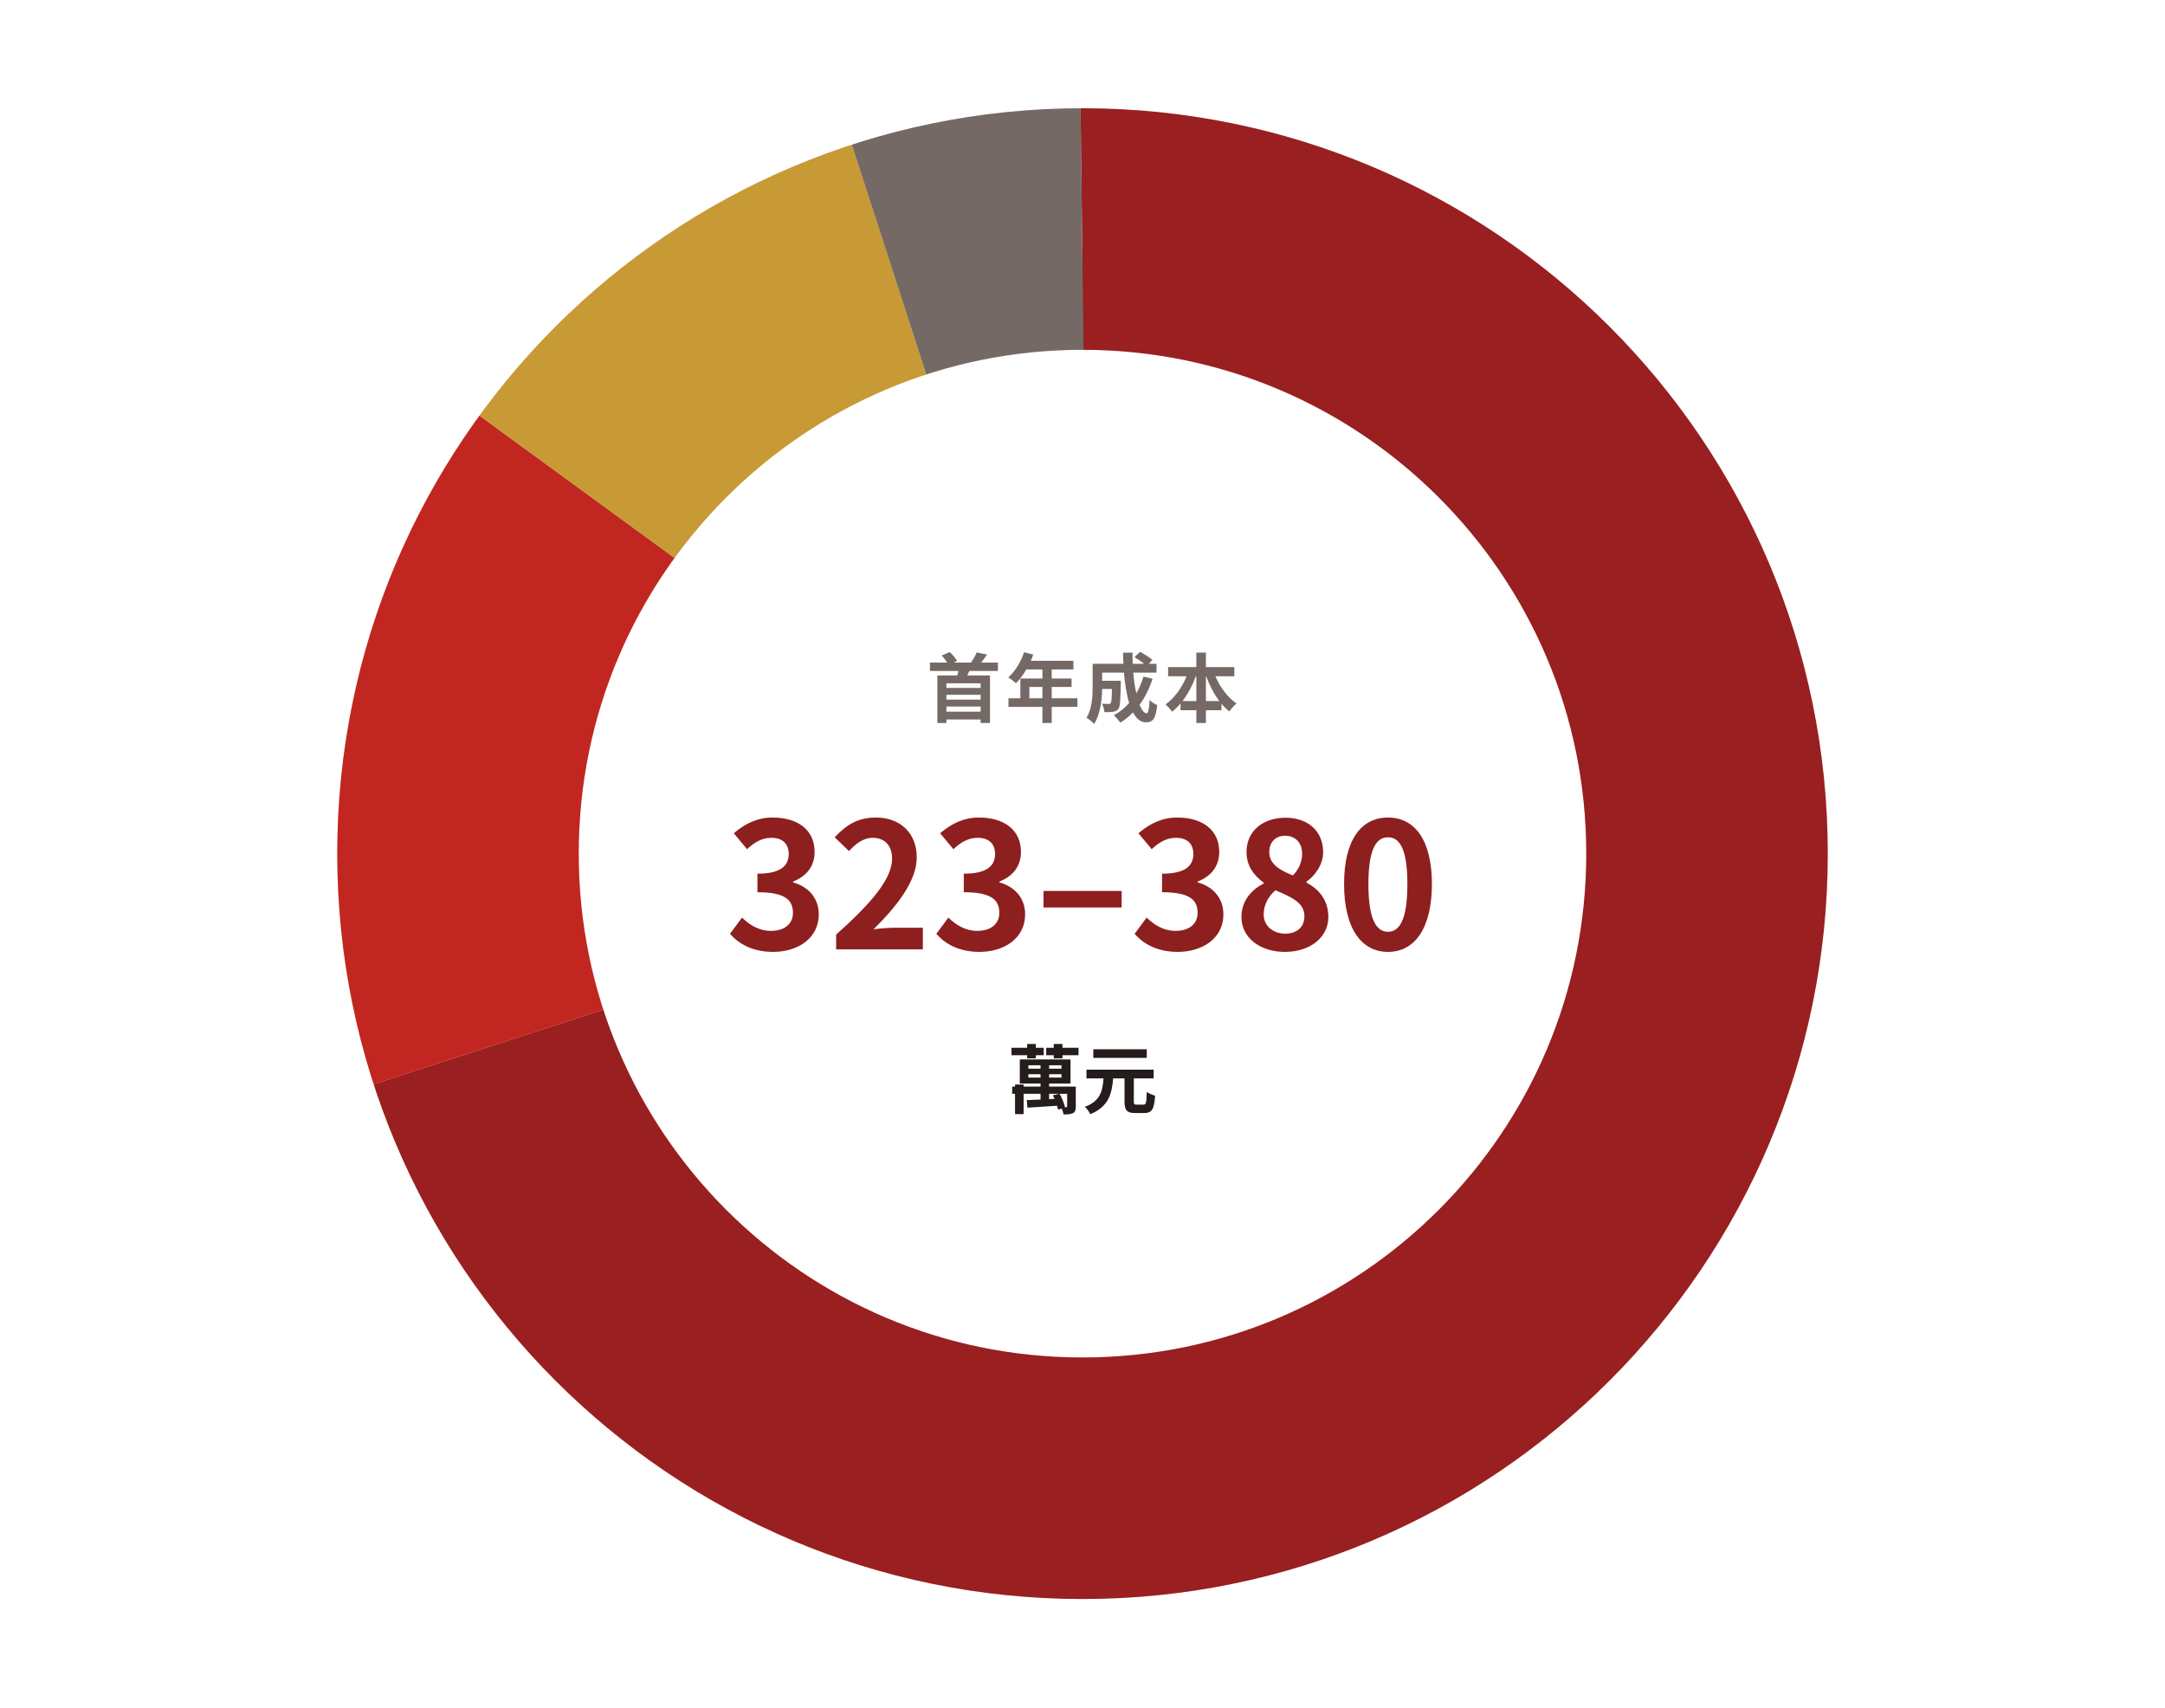
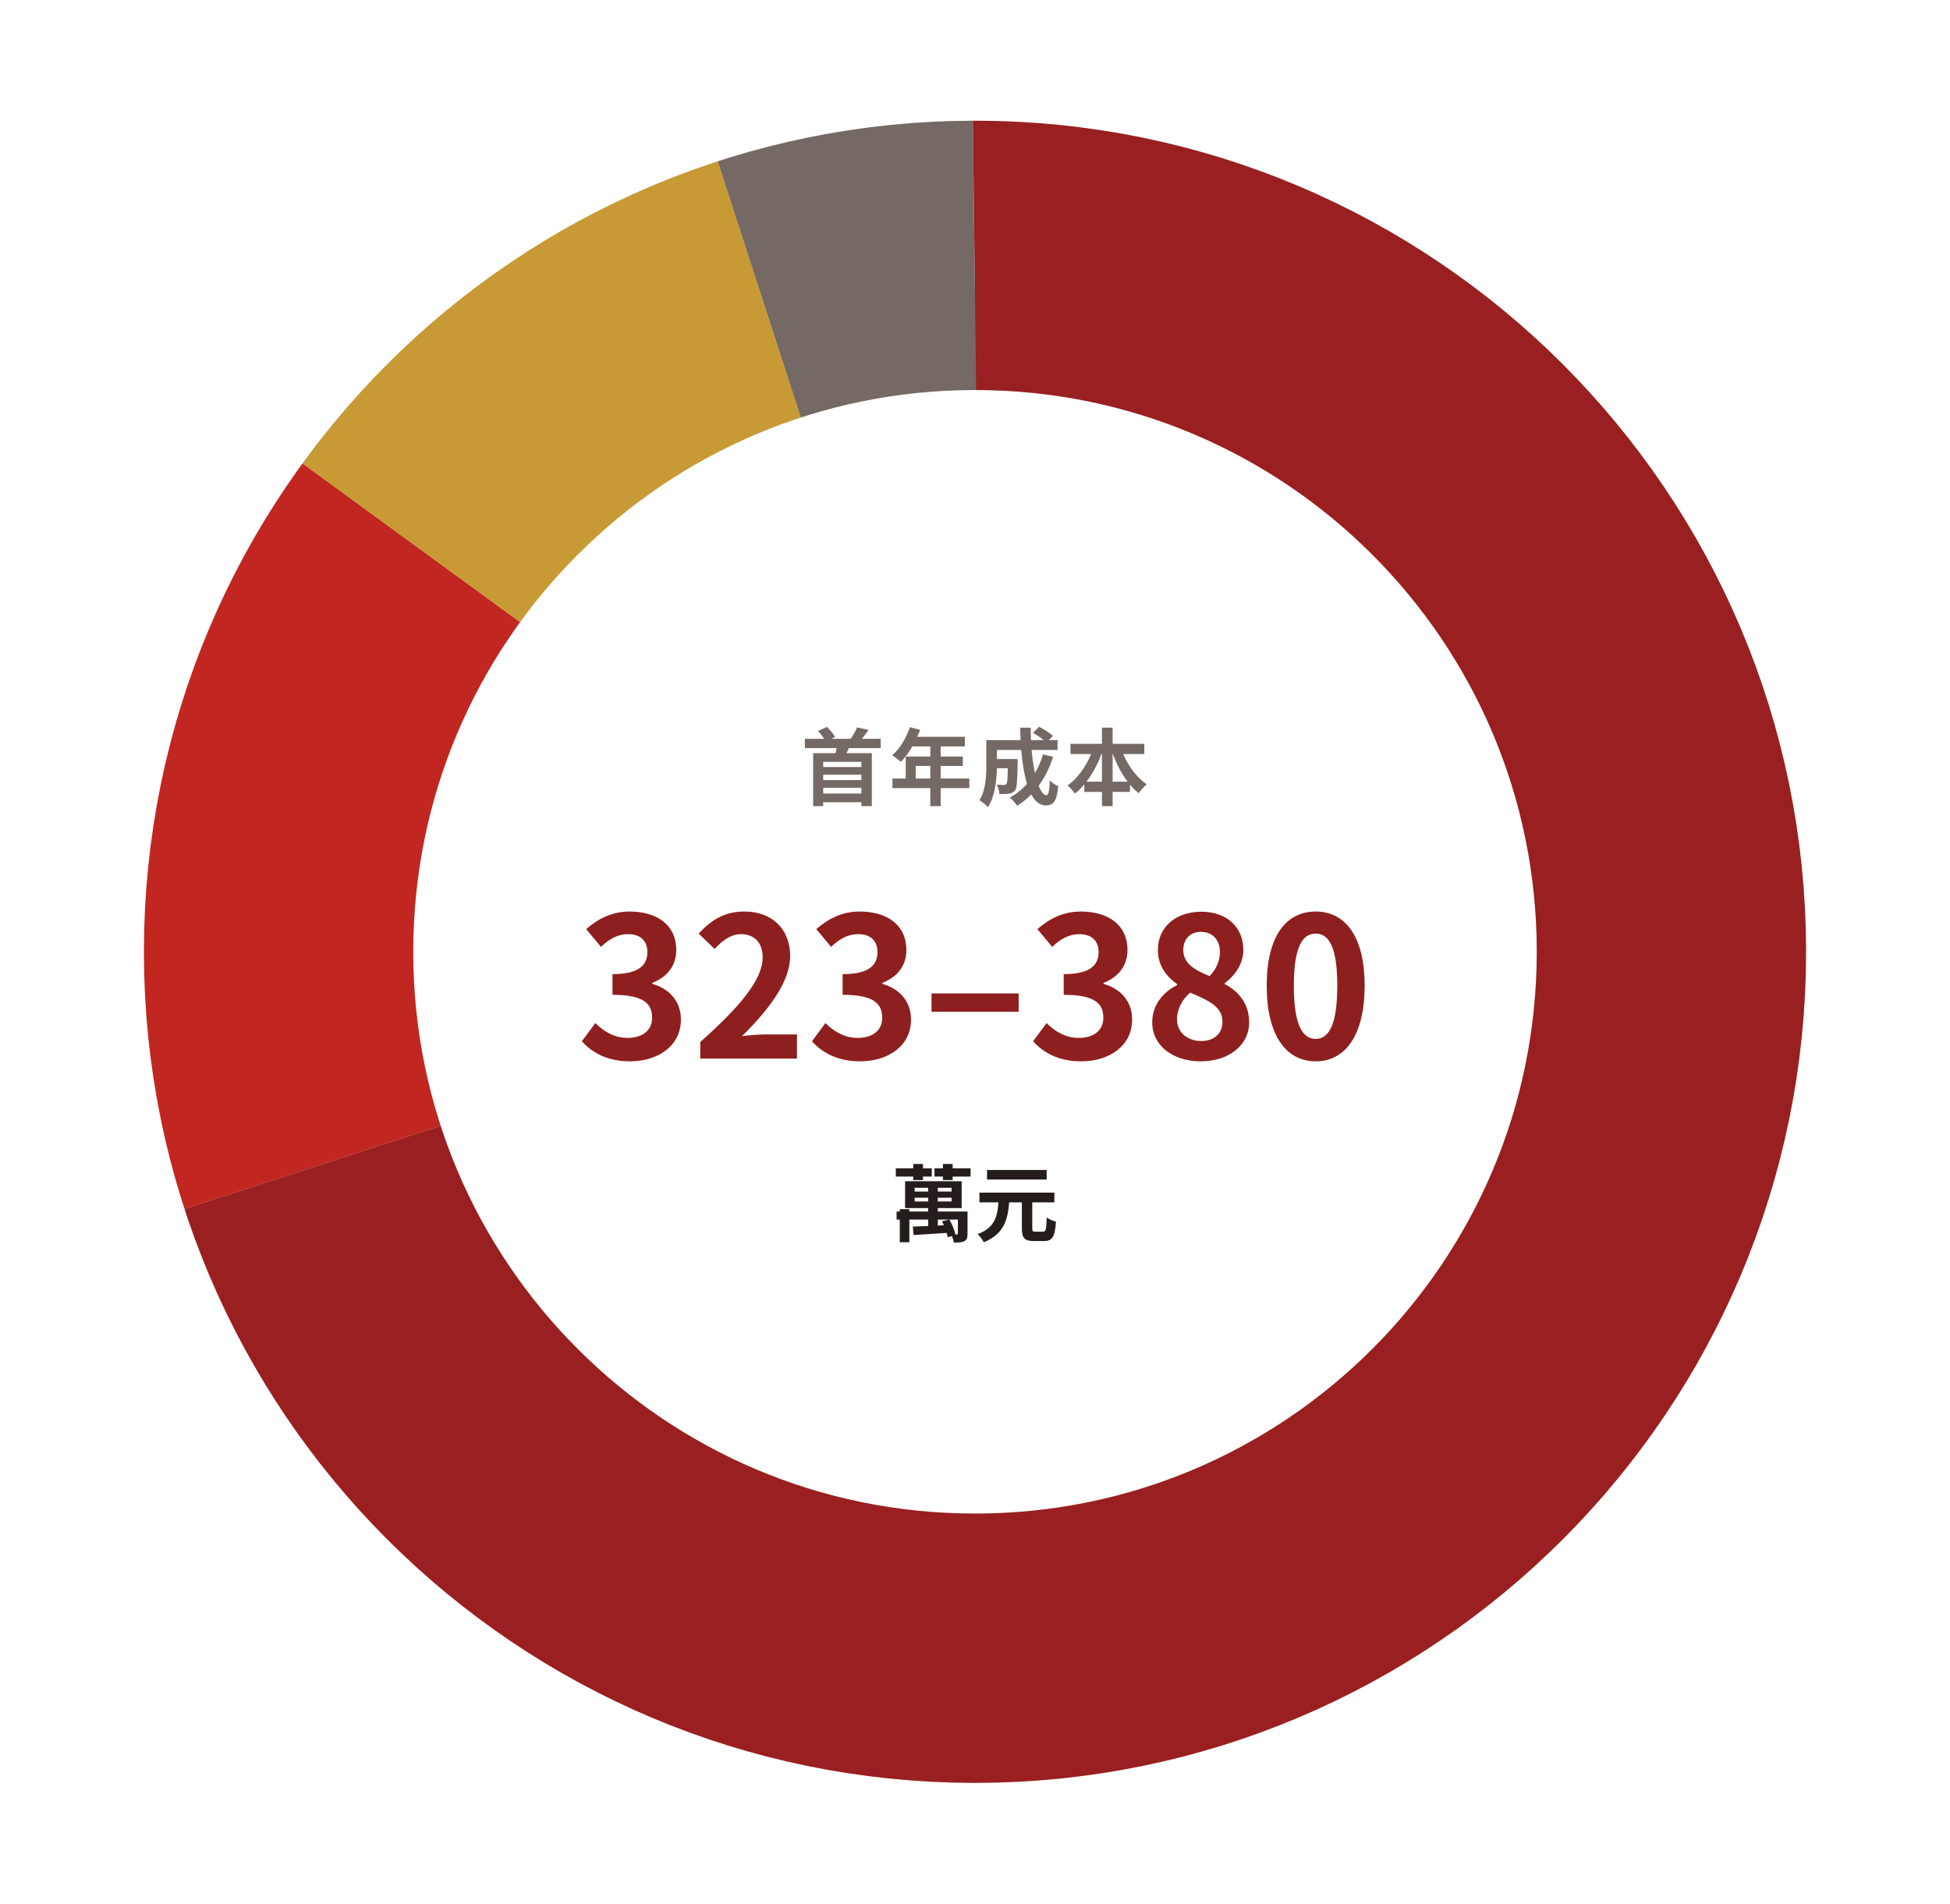
- <svg xmlns="http://www.w3.org/2000/svg" width="520" height="410" viewBox="0 50 520 410">
+ <svg xmlns="http://www.w3.org/2000/svg" width="420" height="410" viewBox="50 50 420 410">
  <style>
    text { font-family: "Noto Sans CJK TC", "PingFang TC", sans-serif; }
    .small { font-size: 18px; font-weight: 700; letter-spacing: 1px; }
    .big { font-size: 42px; font-weight: 800; }
    .label { font-size: 18px; font-weight: 600; }
  </style>
  <circle cx="260" cy="255" r="150" fill="none" stroke="#E8DED1" stroke-width="58" />
  <g transform="rotate(-90 260 255)" fill="none" stroke-width="58">
    <circle cx="260" cy="255" r="150" stroke="#991F21" stroke-dasharray="659.734 282.743" stroke-dashoffset="0" />
    <circle cx="260" cy="255" r="150" stroke="#C12720" stroke-dasharray="141.372 801.106" stroke-dashoffset="-659.734" />
    <circle cx="260" cy="255" r="150" stroke="#C89A35" stroke-dasharray="94.248 848.230" stroke-dashoffset="-801.106" />
    <circle cx="260" cy="255" r="150" stroke="#756965" stroke-dasharray="47.124 895.354" stroke-dashoffset="-895.354" />
  </g>
  <text x="260" y="222" fill="#756965" text-anchor="middle" class="small">首年成本</text>
  <text x="260" y="278" fill="#8E1F1F" text-anchor="middle" class="big">323–380</text>
  <text x="260" y="316" fill="#251D1B" text-anchor="middle" class="label">萬元</text>
</svg>
